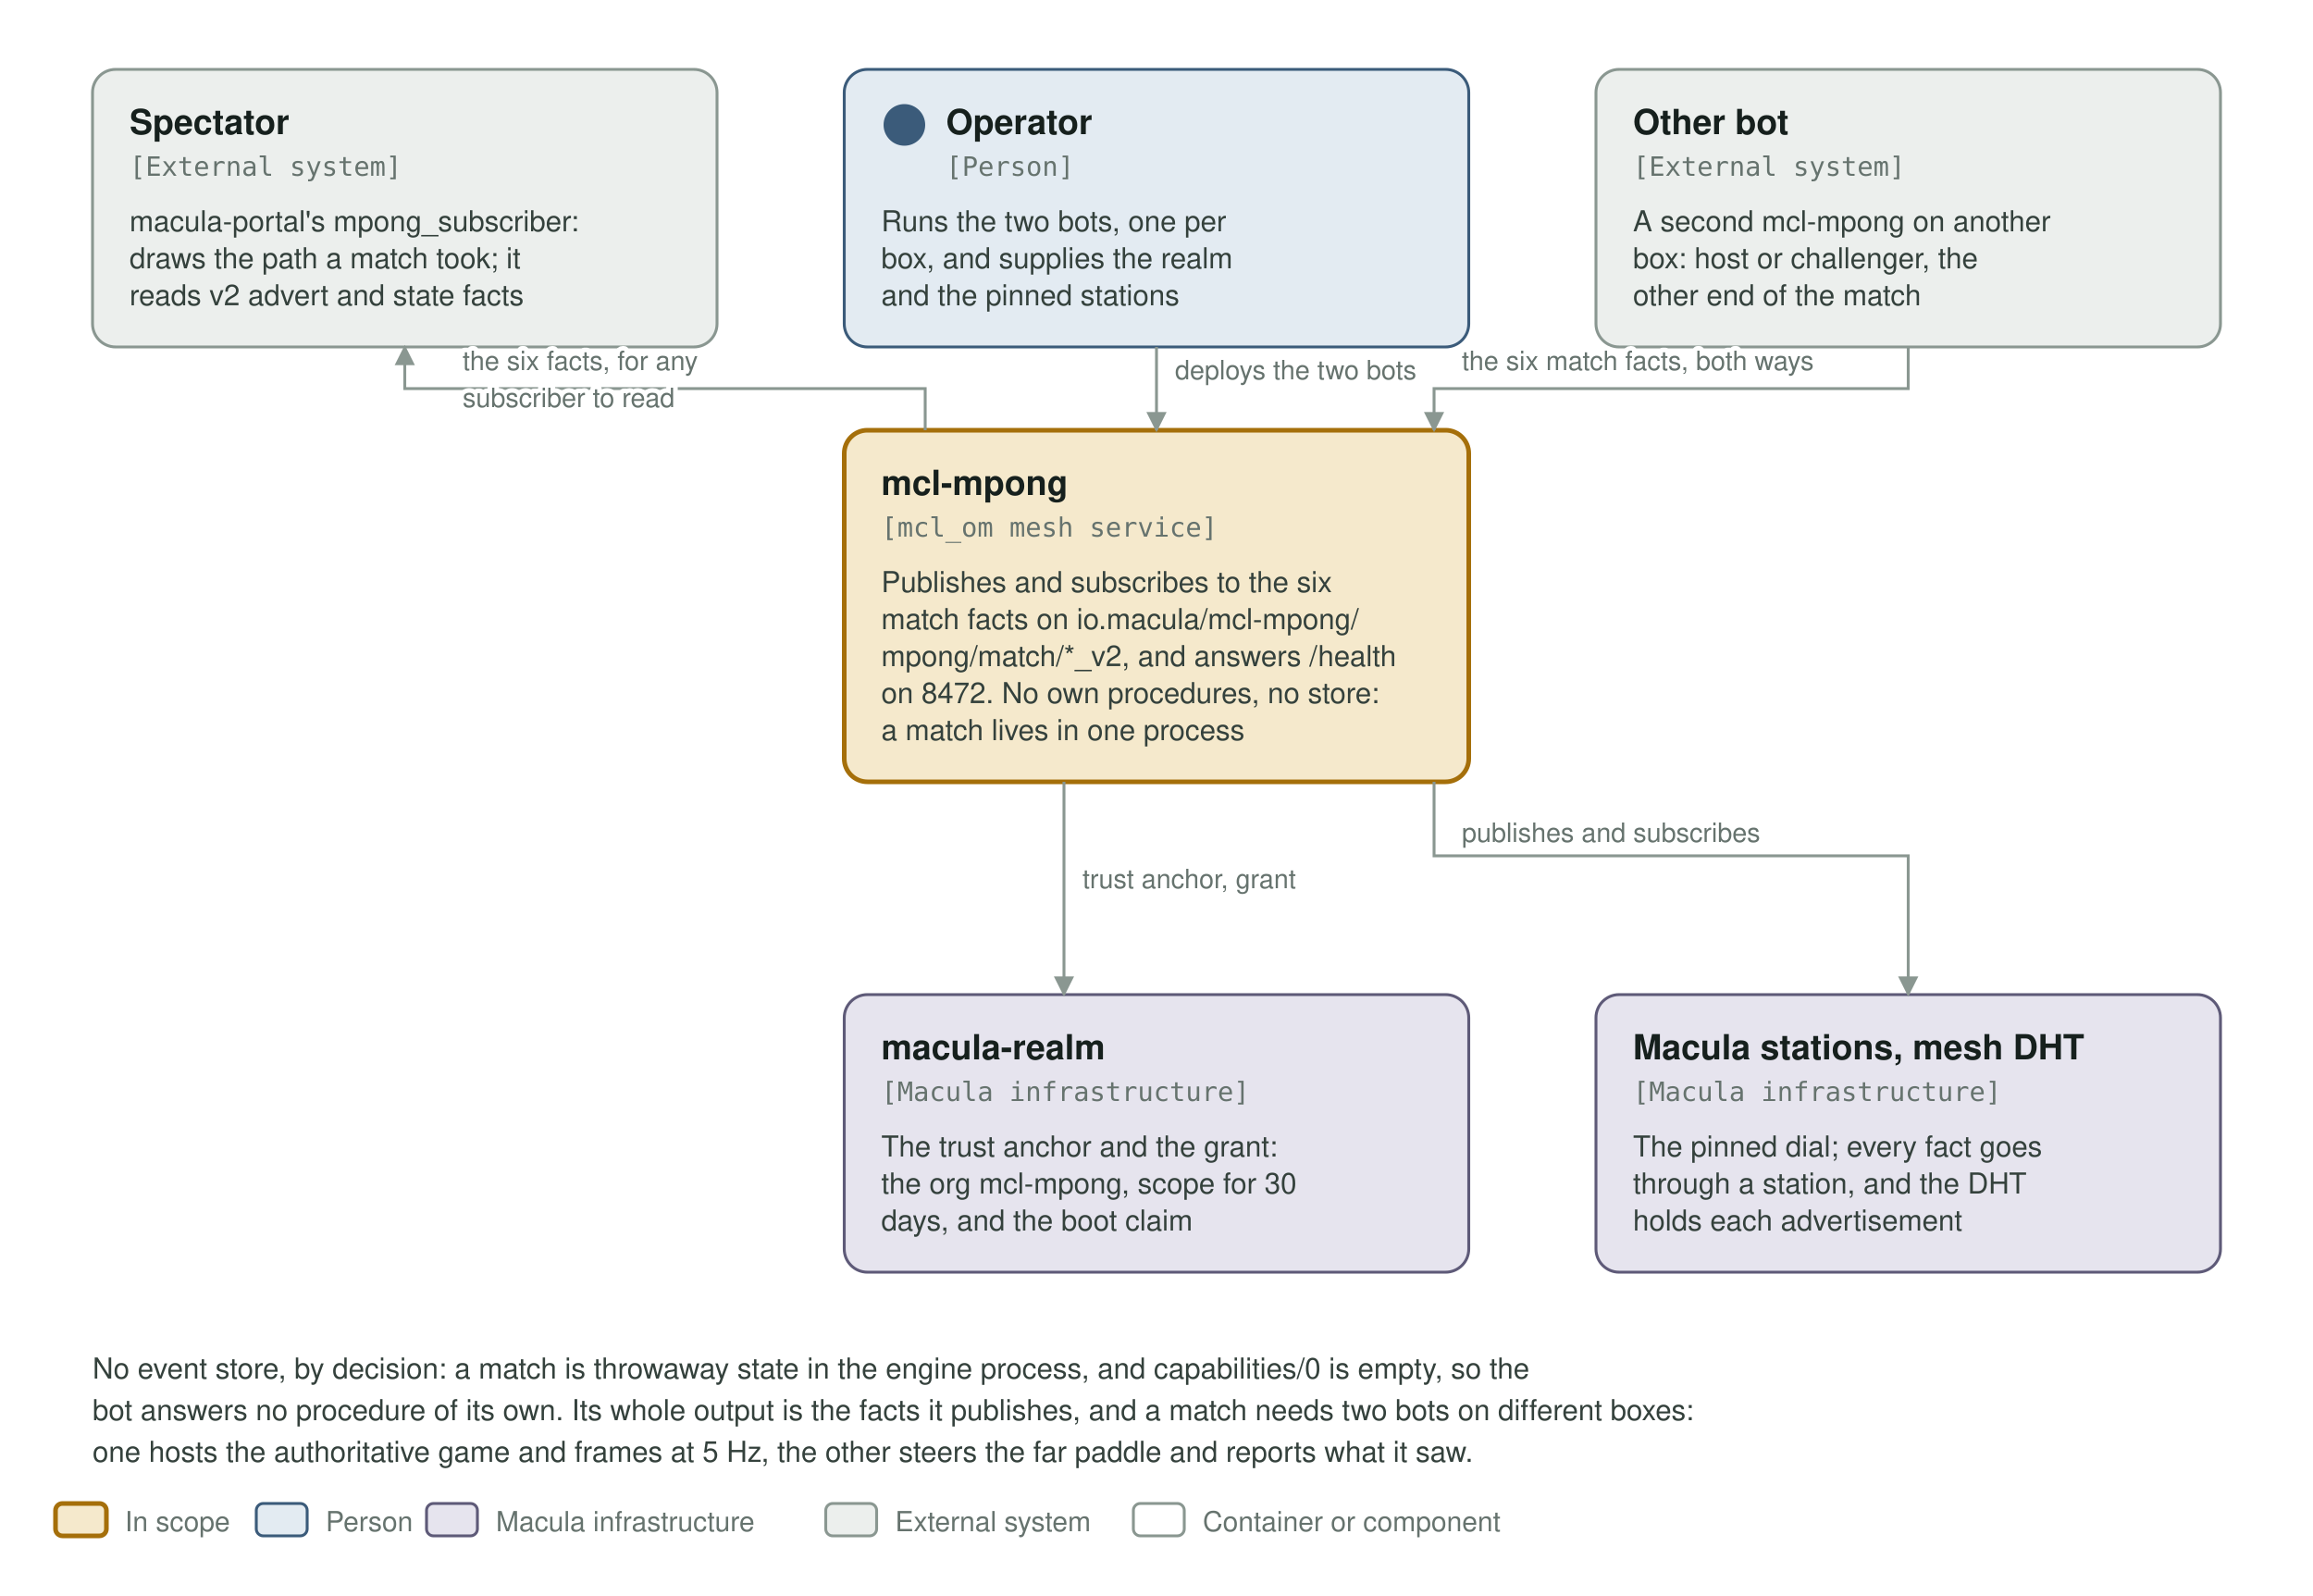
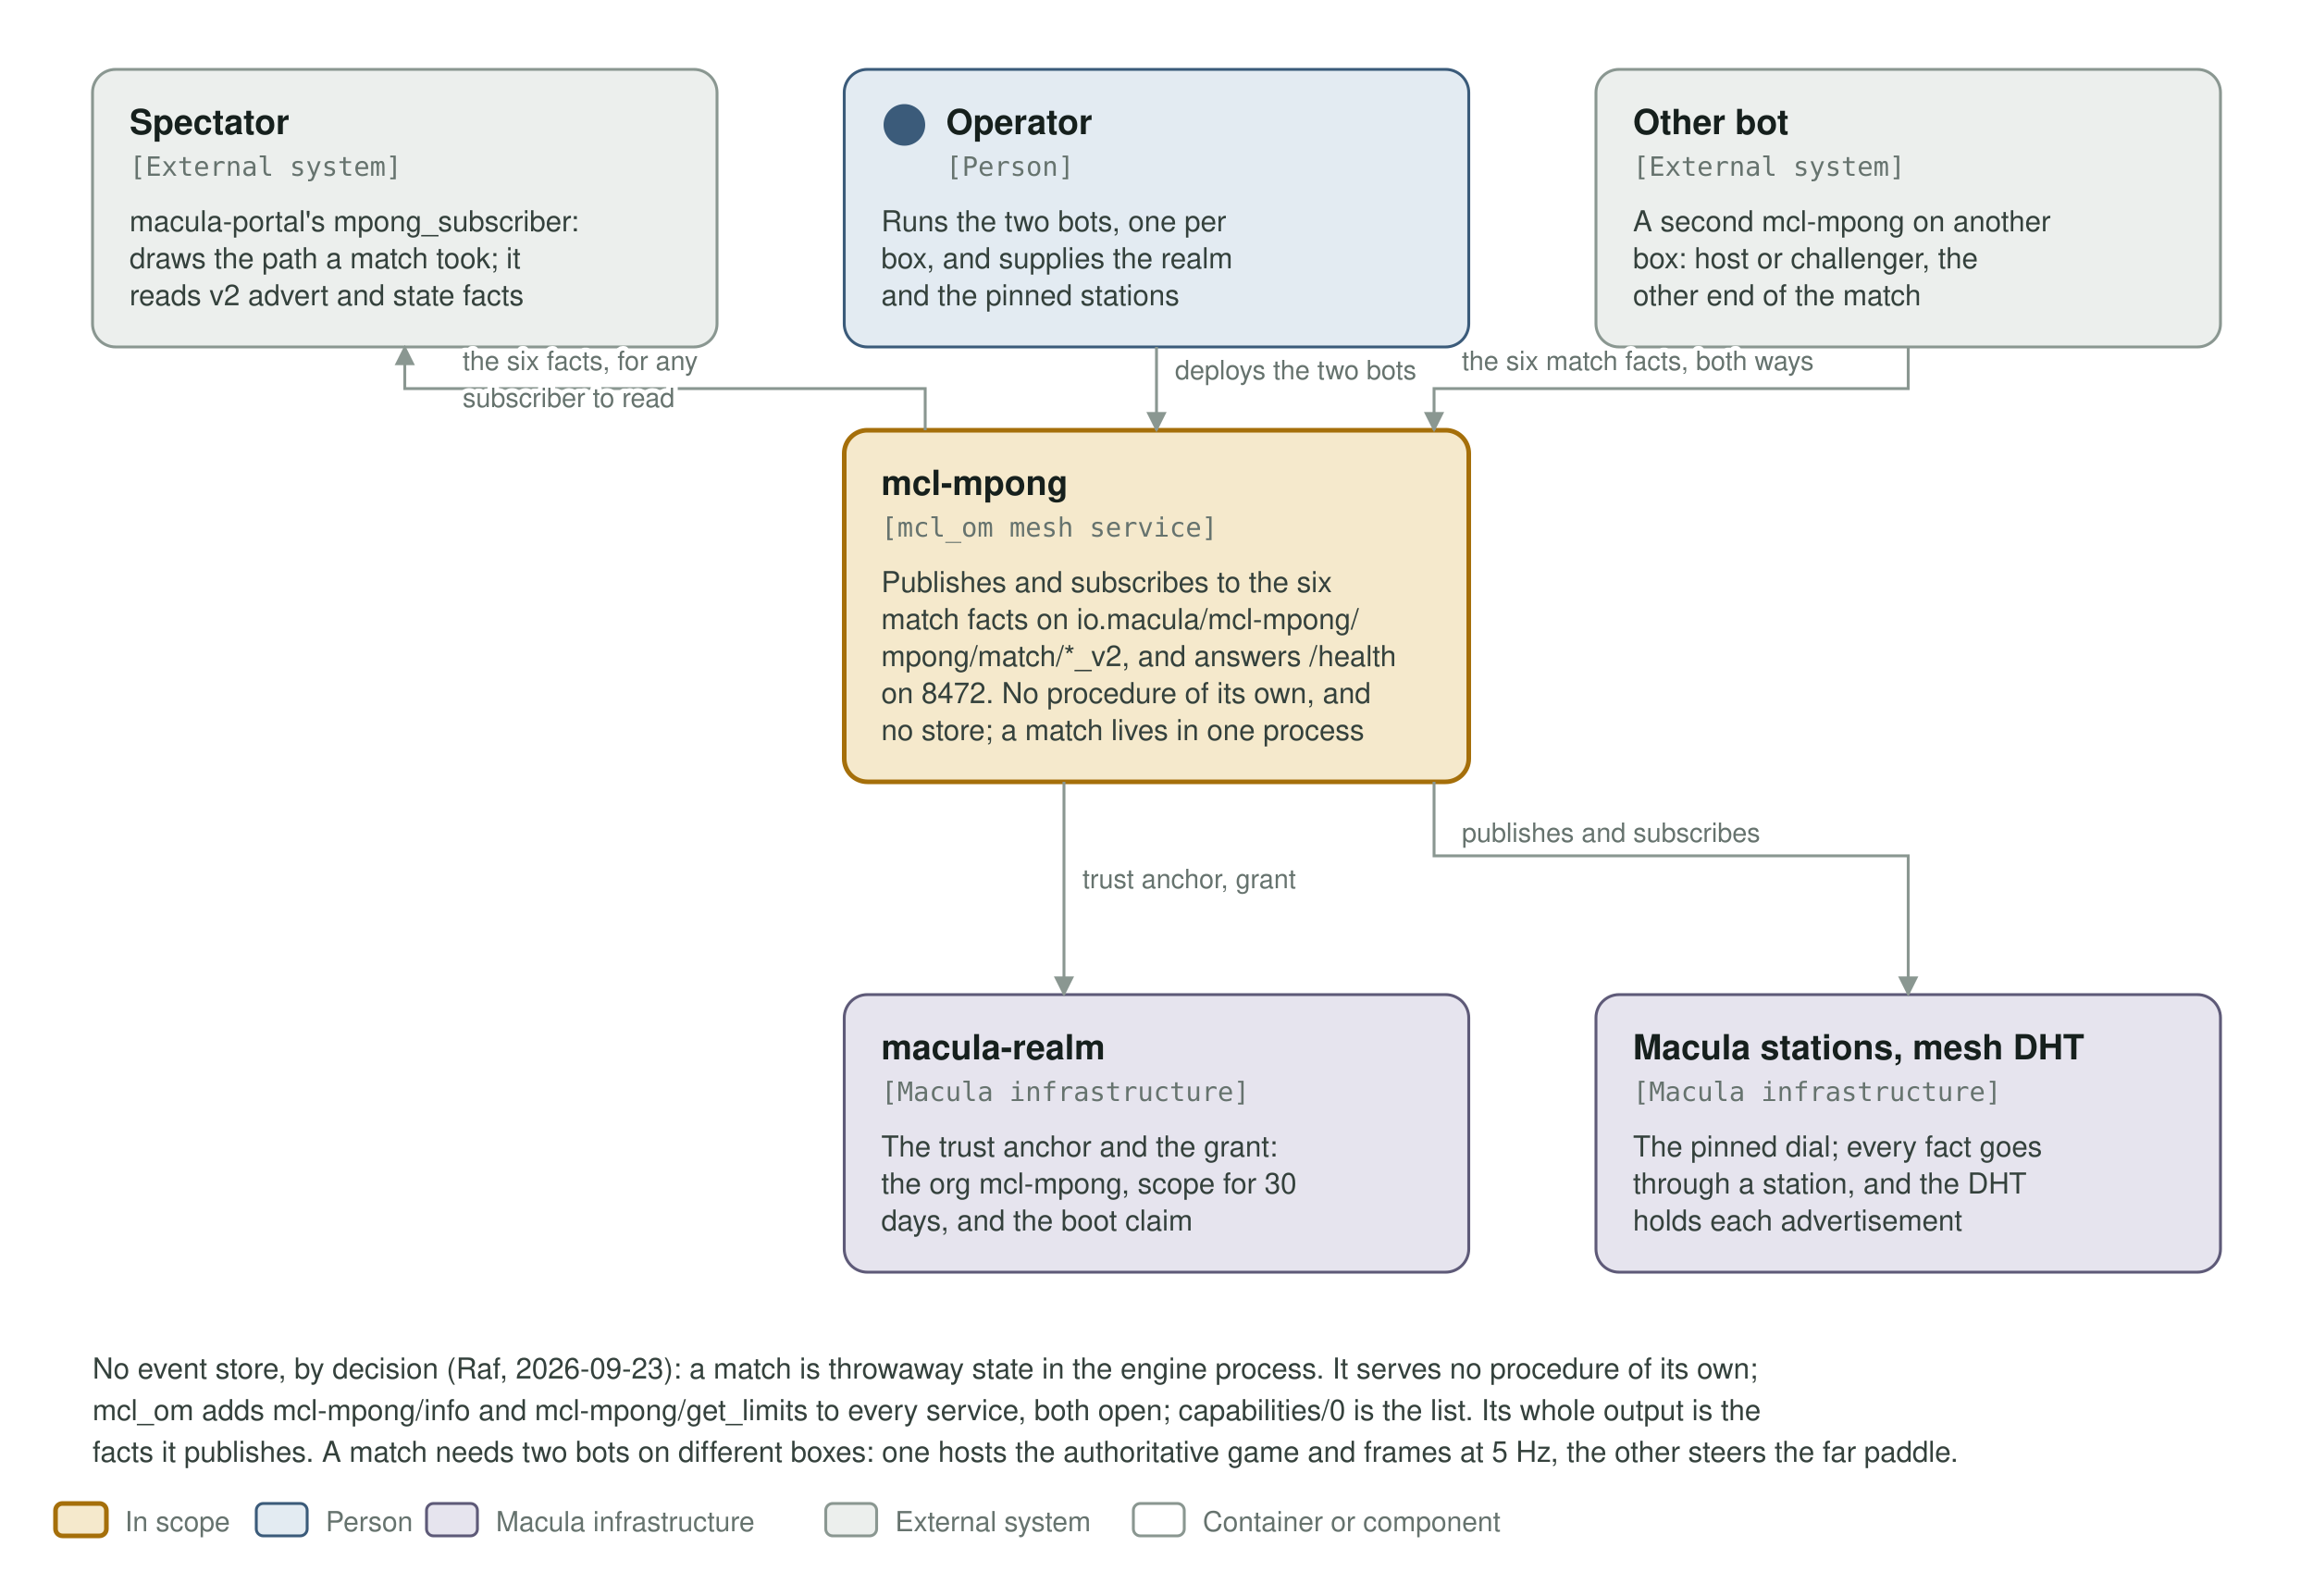
<svg xmlns="http://www.w3.org/2000/svg" viewBox="0 0 1000 690" role="img" aria-label="mcl-mpong system context">
  <style>
.t-name { font-family: "Atkinson Hyperlegible", "Segoe UI", system-ui, -apple-system, Helvetica, Arial, sans-serif; font-size: 15px; font-weight: 700; }
.t-desc { font-family: "Atkinson Hyperlegible", "Segoe UI", system-ui, -apple-system, Helvetica, Arial, sans-serif; font-size: 12.5px; }
.t-rel { font-family: "Atkinson Hyperlegible", "Segoe UI", system-ui, -apple-system, Helvetica, Arial, sans-serif; font-size: 11.5px; paint-order: stroke; stroke-width: 4px; stroke-linejoin: round; }
.t-code { font-family: "JetBrains Mono", ui-monospace, Menlo, Consolas, monospace; font-size: 13px; font-weight: 600; }
.t-type { font-family: "JetBrains Mono", ui-monospace, Menlo, Consolas, monospace; font-size: 11.5px; }
.t-bound { font-family: "JetBrains Mono", ui-monospace, Menlo, Consolas, monospace; font-size: 12px; font-weight: 600; }
.t-leg { font-family: "Atkinson Hyperlegible", "Segoe UI", system-ui, -apple-system, Helvetica, Arial, sans-serif; font-size: 12px; }
.edge { fill: none; stroke-width: 1.25; }
.edge-later { fill: none; stroke-width: 1.25; stroke-dasharray: 5 4; }
.bg { fill: #FFFFFF; }
.b-sys { fill: #F5E9CC; stroke: #A56F0A; stroke-width: 2; }
.b-per { fill: #E3EBF2; stroke: #3B5B7A; stroke-width: 1.25; }
.b-mac { fill: #E6E4EE; stroke: #5E5A78; stroke-width: 1.25; }
.b-ext { fill: #ECEFED; stroke: #8A9791; stroke-width: 1.25; }
.b-cmp { fill: #FFFFFF; stroke: #8A9791; stroke-width: 1.25; }
.b-later { fill: none; stroke: #8A9791; stroke-width: 1.25; stroke-dasharray: 5 4; }
.bound { fill: none; stroke: #B3BDB8; stroke-width: 1; }
.head { fill: #3B5B7A; }
.t-name, .t-code { fill: #16201D; }
.t-type, .t-bound, .t-leg { fill: #66736E; }
.t-desc { fill: #34413C; }
.t-rel { fill: #66736E; stroke: #FFFFFF; }
.edge, .edge-later { stroke: #8A9791; }
.arrowhead { fill: #8A9791; }
@media (prefers-color-scheme: dark) {
.bg { fill: #171F1C; }
.b-sys { fill: #3A2E13; stroke: #E3AA3C; }
.b-per { fill: #1D2A36; stroke: #8EB4D8; }
.b-mac { fill: #26243A; stroke: #A9A4C8; }
.b-ext { fill: #1C2421; stroke: #7D8B85; }
.b-cmp { fill: #171F1C; stroke: #7D8B85; }
.b-later { stroke: #7D8B85; }
.bound { stroke: #4A5752; }
.head { fill: #8EB4D8; }
.t-name, .t-code { fill: #E6ECE9; }
.t-type, .t-bound, .t-leg { fill: #93A09A; }
.t-desc { fill: #C3CDC8; }
.t-rel { fill: #93A09A; stroke: #171F1C; }
.edge, .edge-later { stroke: #7D8B85; }
.arrowhead { fill: #7D8B85; }
}
</style>
  <defs>
    <marker id="a" viewBox="0 0 10 10" refX="9" refY="5" markerWidth="7" markerHeight="7" orient="auto-start-reverse">
      <path class="arrowhead" d="M0 0L10 5L0 10z" />
    </marker>
  </defs>
  <rect class="bg" x="0" y="0" width="1000" height="690" />
  <rect class="b-ext" x="40" y="30" width="270" height="120" rx="10" />
  <text class="t-name" x="56" y="58">Spectator</text>
  <text class="t-type" x="56" y="76">[External system]</text>
  <text class="t-desc" x="56" y="100">macula-portal's mpong_subscriber:</text>
  <text class="t-desc" x="56" y="116">draws the path a match took; it</text>
  <text class="t-desc" x="56" y="132">reads v2 advert and state facts</text>
  <rect class="b-per" x="365" y="30" width="270" height="120" rx="10" />
  <circle class="head" cx="391" cy="54" r="9" />
  <text class="t-name" x="409" y="58">Operator</text>
  <text class="t-type" x="409" y="76">[Person]</text>
  <text class="t-desc" x="381" y="100">Runs the two bots, one per</text>
  <text class="t-desc" x="381" y="116">box, and supplies the realm</text>
  <text class="t-desc" x="381" y="132">and the pinned stations</text>
  <rect class="b-ext" x="690" y="30" width="270" height="120" rx="10" />
  <text class="t-name" x="706" y="58">Other bot</text>
  <text class="t-type" x="706" y="76">[External system]</text>
  <text class="t-desc" x="706" y="100">A second mcl-mpong on another</text>
  <text class="t-desc" x="706" y="116">box: host or challenger, the</text>
  <text class="t-desc" x="706" y="132">other end of the match</text>
  <rect class="b-sys" x="365" y="186" width="270" height="152" rx="10" />
  <text class="t-name" x="381" y="214">mcl-mpong</text>
  <text class="t-type" x="381" y="232">[mcl_om mesh service]</text>
  <text class="t-desc" x="381" y="256">Publishes and subscribes to the six</text>
  <text class="t-desc" x="381" y="272">match facts on io.macula/mcl-mpong/</text>
  <text class="t-desc" x="381" y="288">mpong/match/*_v2, and answers /health</text>
-   <text class="t-desc" x="381" y="304">on 8472. No own procedures, no store:</text>
-   <text class="t-desc" x="381" y="320">a match lives in one process</text>
+   <text class="t-desc" x="381" y="304">on 8472. No procedure of its own, and</text>
+   <text class="t-desc" x="381" y="320">no store; a match lives in one process</text>
  <rect class="b-mac" x="365" y="430" width="270" height="120" rx="10" />
  <text class="t-name" x="381" y="458">macula-realm</text>
  <text class="t-type" x="381" y="476">[Macula infrastructure]</text>
  <text class="t-desc" x="381" y="500">The trust anchor and the grant:</text>
  <text class="t-desc" x="381" y="516">the org mcl-mpong, scope for 30</text>
  <text class="t-desc" x="381" y="532">days, and the boot claim</text>
  <rect class="b-mac" x="690" y="430" width="270" height="120" rx="10" />
  <text class="t-name" x="706" y="458">Macula stations, mesh DHT</text>
  <text class="t-type" x="706" y="476">[Macula infrastructure]</text>
  <text class="t-desc" x="706" y="500">The pinned dial; every fact goes</text>
  <text class="t-desc" x="706" y="516">through a station, and the DHT</text>
  <text class="t-desc" x="706" y="532">holds each advertisement</text>
  <path class="edge" d="M400 186V168H175V150" marker-end="url(#a)" />
  <text class="t-rel" x="200" y="160">the six facts, for any</text>
  <text class="t-rel" x="200" y="176">subscriber to read</text>
  <path class="edge" d="M500 150V186" marker-end="url(#a)" />
  <text class="t-rel" x="508" y="164">deploys the two bots</text>
  <path class="edge" d="M825 150V168H620V186" marker-end="url(#a)" />
  <text class="t-rel" x="632" y="160">the six match facts, both ways</text>
  <path class="edge" d="M460 338V430" marker-end="url(#a)" />
  <text class="t-rel" x="468" y="384">trust anchor, grant</text>
  <path class="edge" d="M620 338V370H825V430" marker-end="url(#a)" />
  <text class="t-rel" x="632" y="364">publishes and subscribes</text>
-   <text class="t-desc" x="40" y="596">No event store, by decision: a match is throwaway state in the engine process, and capabilities/0 is empty, so the</text>
-   <text class="t-desc" x="40" y="614">bot answers no procedure of its own. Its whole output is the facts it publishes, and a match needs two bots on different boxes:</text>
-   <text class="t-desc" x="40" y="632">one hosts the authoritative game and frames at 5 Hz, the other steers the far paddle and reports what it saw.</text>
+   <text class="t-desc" x="40" y="596">No event store, by decision (Raf, 2026-09-23): a match is throwaway state in the engine process. It serves no procedure of its own;</text>
+   <text class="t-desc" x="40" y="614">mcl_om adds mcl-mpong/info and mcl-mpong/get_limits to every service, both open; capabilities/0 is the list. Its whole output is the</text>
+   <text class="t-desc" x="40" y="632">facts it publishes. A match needs two bots on different boxes: one hosts the authoritative game and frames at 5 Hz, the other steers the far paddle.</text>
  <rect class="b-sys" x="24" y="650" width="22" height="14" rx="3" />
  <text class="t-leg" x="54" y="662">In scope</text>
  <rect class="b-per" x="110.8" y="650" width="22" height="14" rx="3" />
  <text class="t-leg" x="140.8" y="662">Person</text>
  <rect class="b-mac" x="184.4" y="650" width="22" height="14" rx="3" />
  <text class="t-leg" x="214.4" y="662">Macula infrastructure</text>
  <rect class="b-ext" x="357.0" y="650" width="22" height="14" rx="3" />
  <text class="t-leg" x="387.0" y="662">External system</text>
  <rect class="b-cmp" x="490.0" y="650" width="22" height="14" rx="3" />
  <text class="t-leg" x="520.0" y="662">Container or component</text>
</svg>
